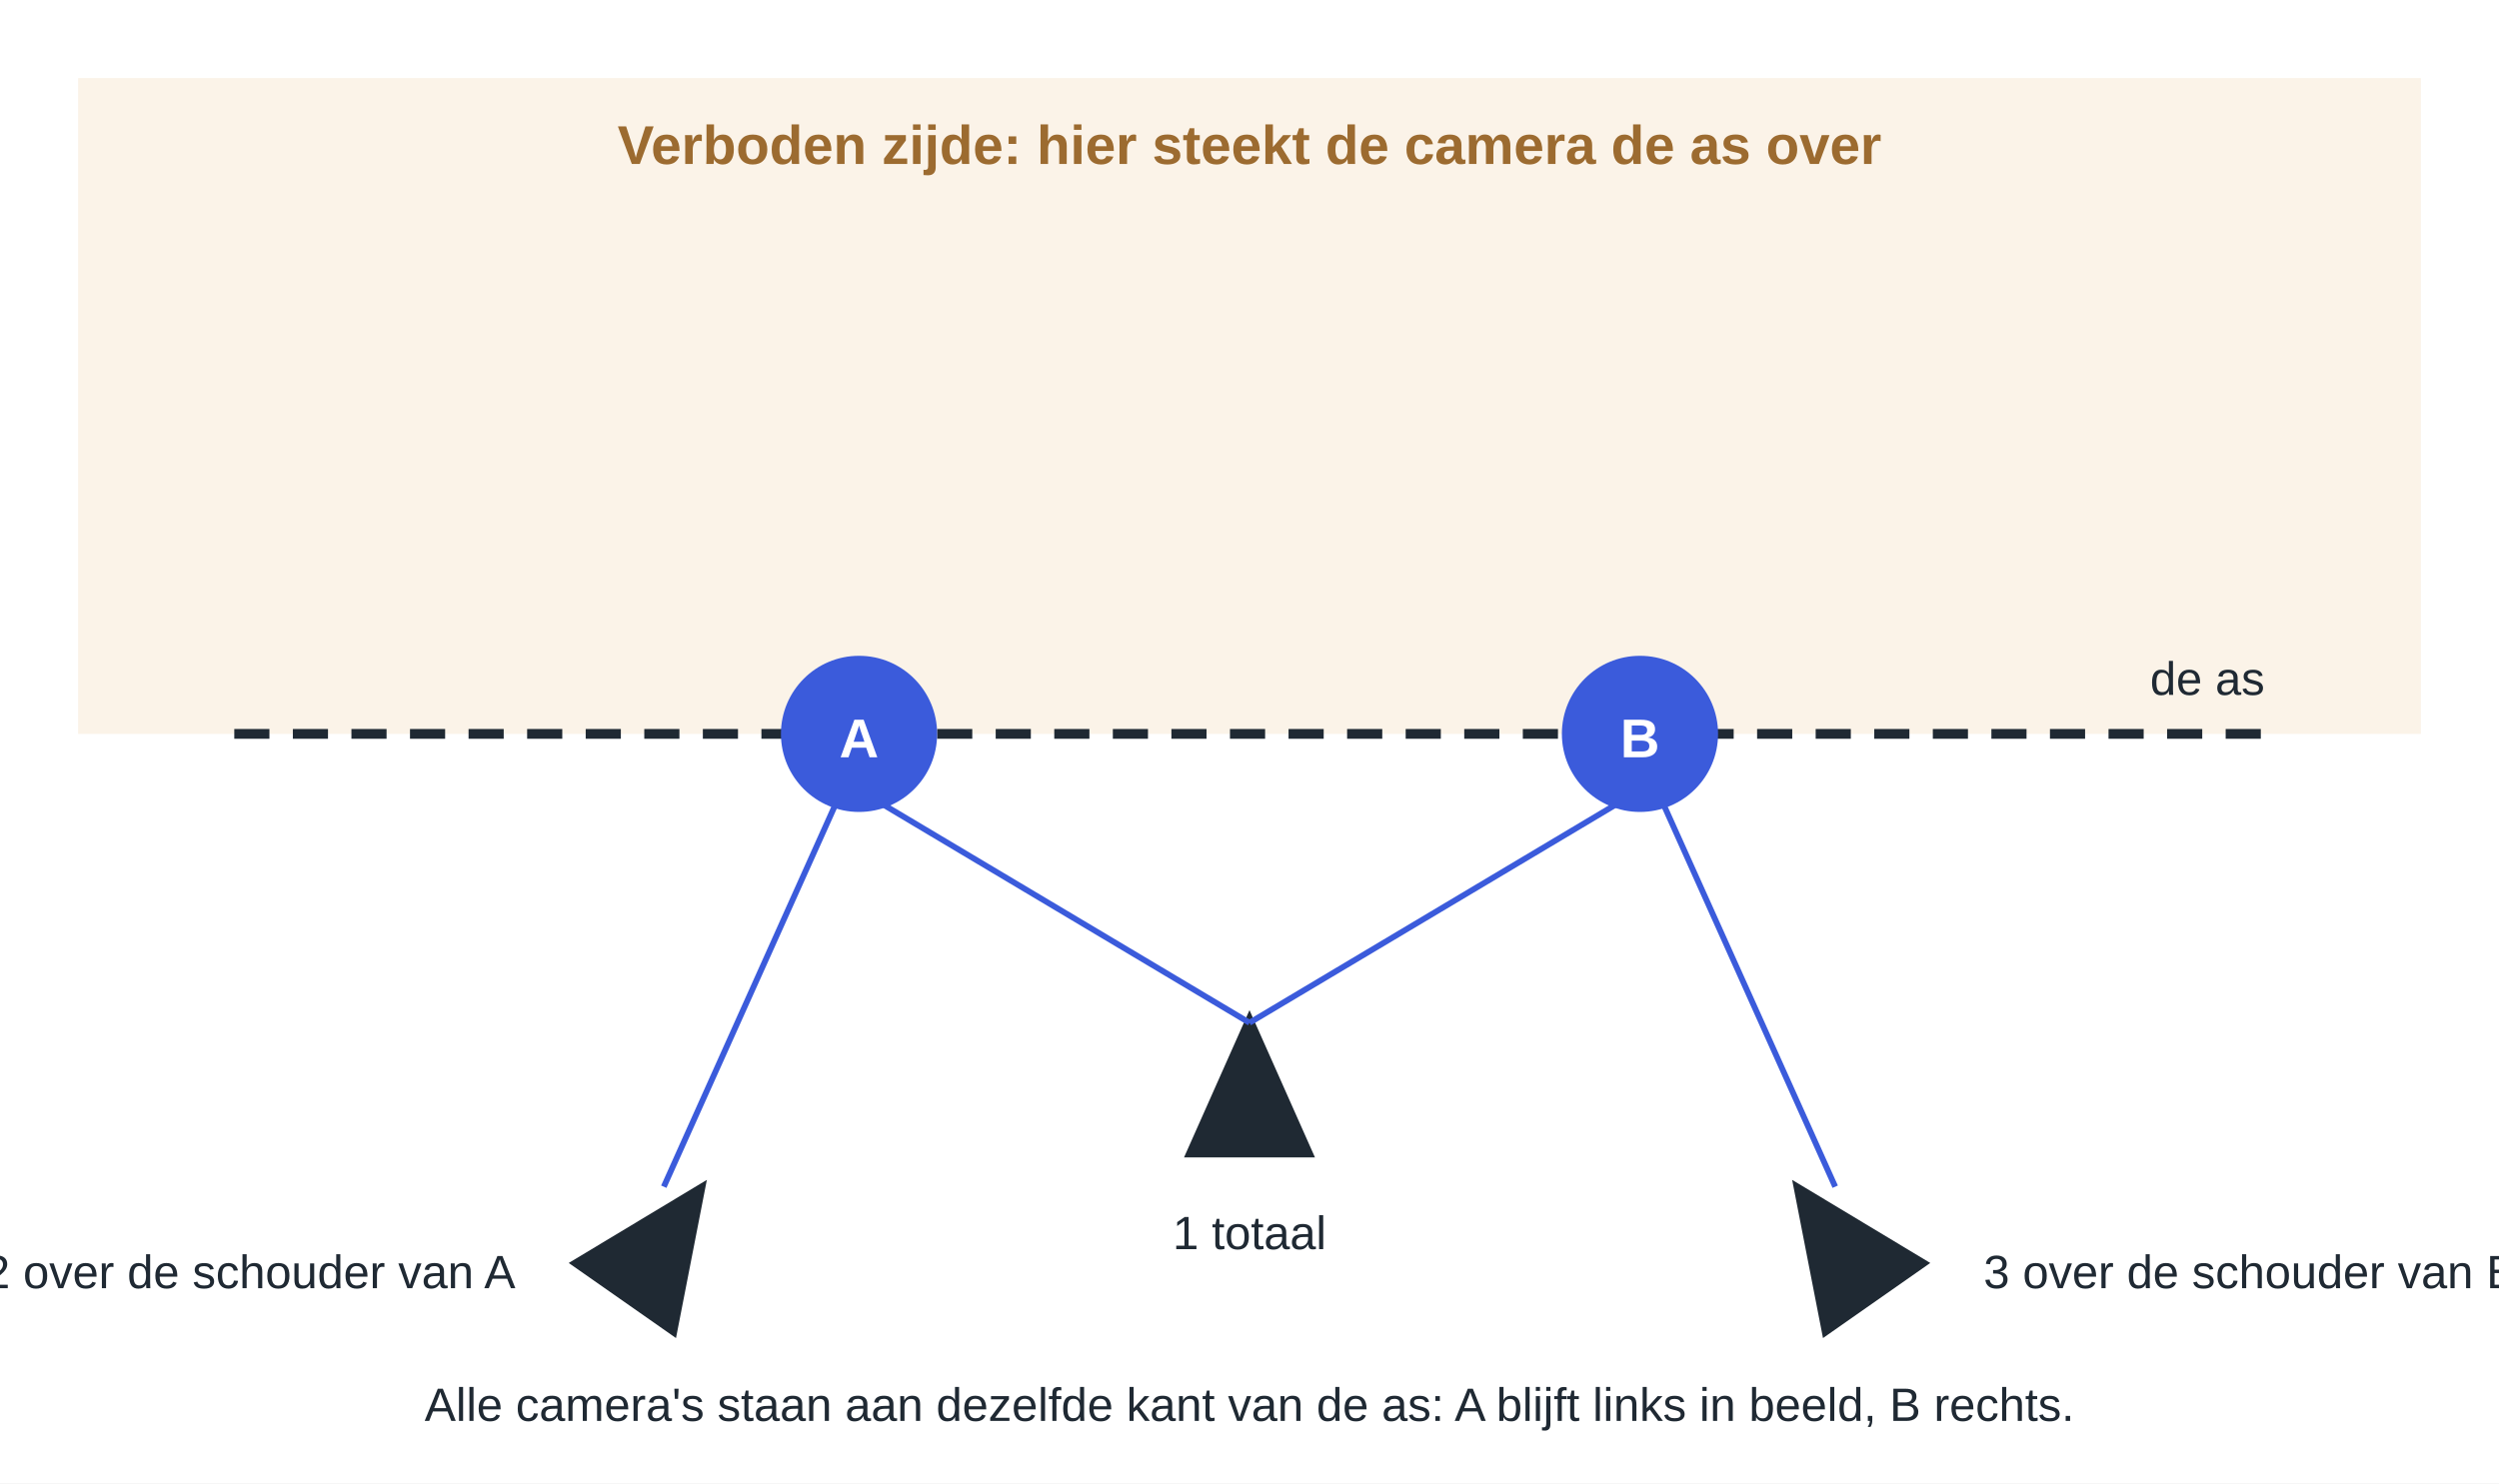
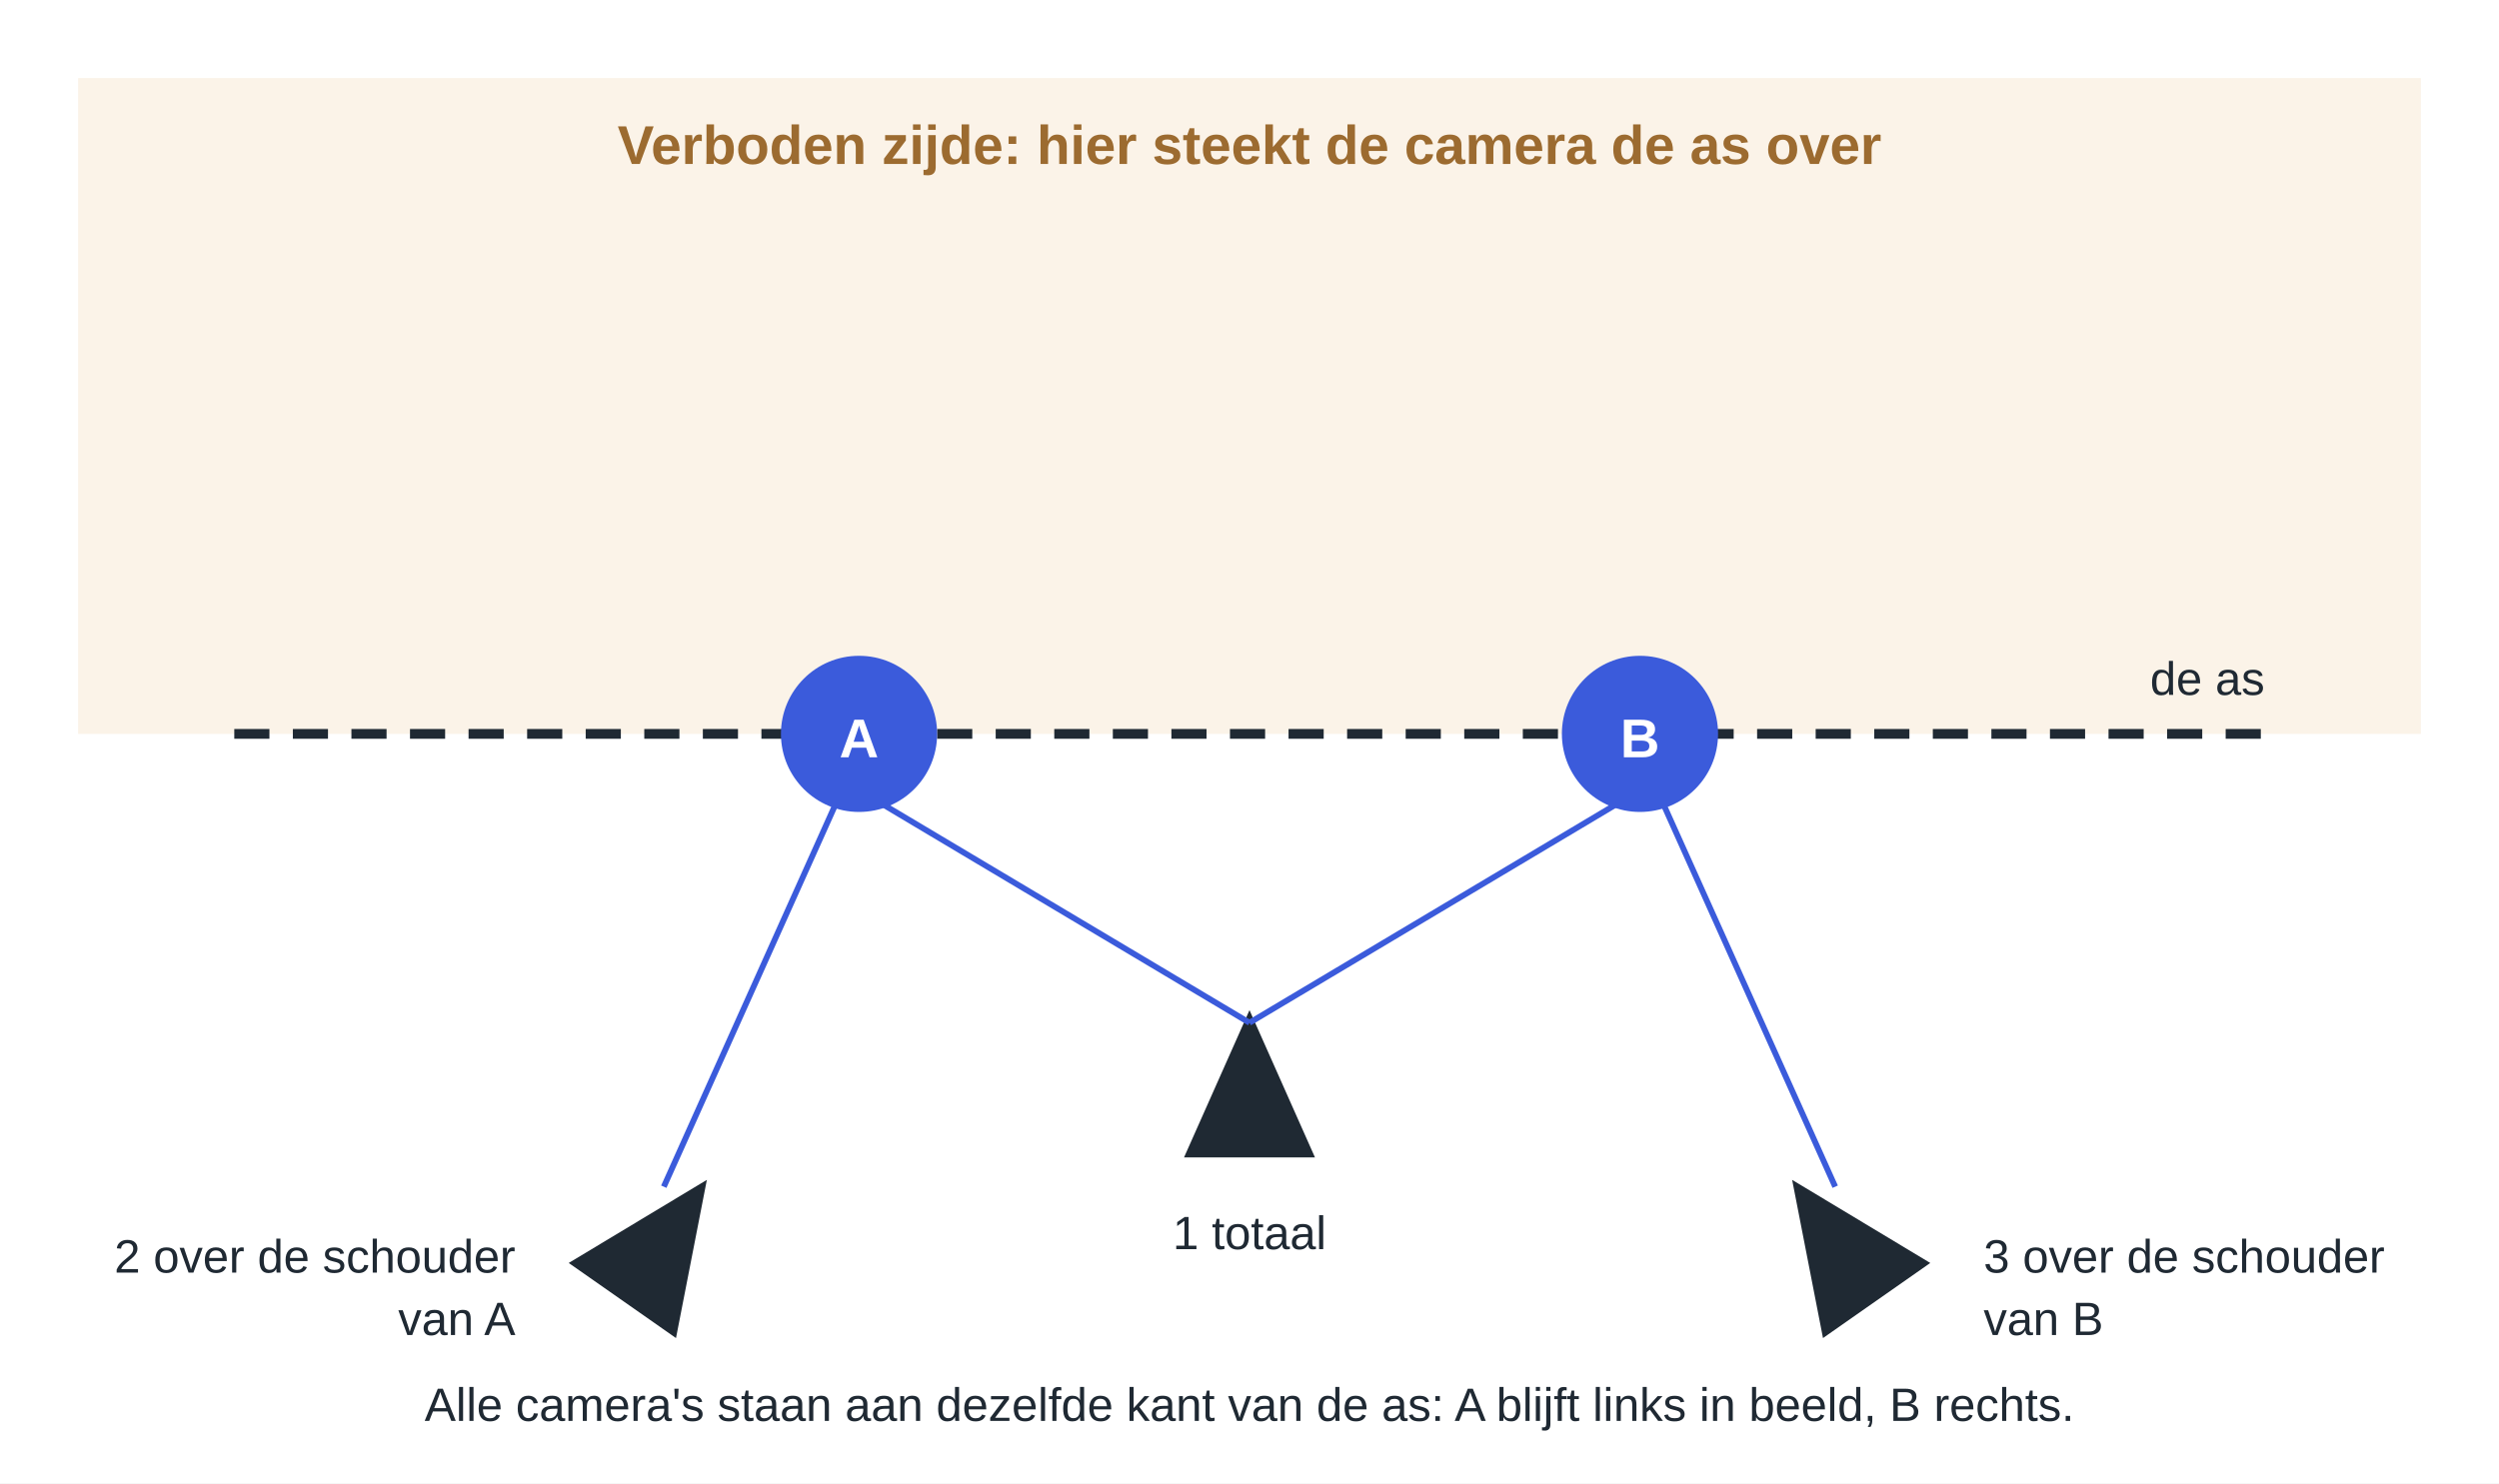
<svg xmlns="http://www.w3.org/2000/svg" viewBox="0 0 640 380" font-family="Arial, sans-serif" font-size="14">
  <rect width="640" height="380" fill="#ffffff" />
  <rect x="20" y="20" width="600" height="168" fill="#fbf3e8" />
  <text x="320" y="42" text-anchor="middle" fill="#9c6b30" font-weight="bold">Verboden zijde: hier steekt de camera de as over</text>
  <line x1="60" y1="188" x2="580" y2="188" stroke="#1f2933" stroke-width="2.5" stroke-dasharray="9 6" />
  <text x="580" y="178" text-anchor="end" fill="#1f2933" font-size="12">de as</text>
  <circle cx="220" cy="188" r="20" fill="#3b5bdb" />
  <text x="220" y="194" text-anchor="middle" fill="#ffffff" font-weight="bold">A</text>
  <circle cx="420" cy="188" r="20" fill="#3b5bdb" />
  <text x="420" y="194" text-anchor="middle" fill="#ffffff" font-weight="bold">B</text>
  <g fill="#1f2933" stroke="#1f2933">
    <polygon points="320,260 304,296 336,296" />
    <polygon points="170,300 154,336 186,336" transform="rotate(35 170 318)" />
    <polygon points="470,300 454,336 486,336" transform="rotate(-35 470 318)" />
  </g>
  <g font-size="12" fill="#1f2933">
    <text x="320" y="320" text-anchor="middle">1 totaal</text>
-     <text x="132" y="330" text-anchor="end">2 over de schouder van A</text>
-     <text x="508" y="330">3 over de schouder van B</text>
+     <text x="132" y="326" text-anchor="end">2 over de schouder</text>
+     <text x="132" y="342" text-anchor="end">van A</text>
+     <text x="508" y="326">3 over de schouder</text>
+     <text x="508" y="342">van B</text>
  </g>
  <g stroke="#3b5bdb" stroke-width="1.5" fill="none">
    <line x1="170" y1="304" x2="214" y2="206" />
    <line x1="470" y1="304" x2="426" y2="206" />
    <line x1="320" y1="262" x2="226" y2="206" />
    <line x1="320" y1="262" x2="414" y2="206" />
  </g>
  <text x="320" y="364" text-anchor="middle" fill="#1f2933" font-size="12">Alle camera's staan aan dezelfde kant van de as: A blijft links in beeld, B rechts.</text>
</svg>
